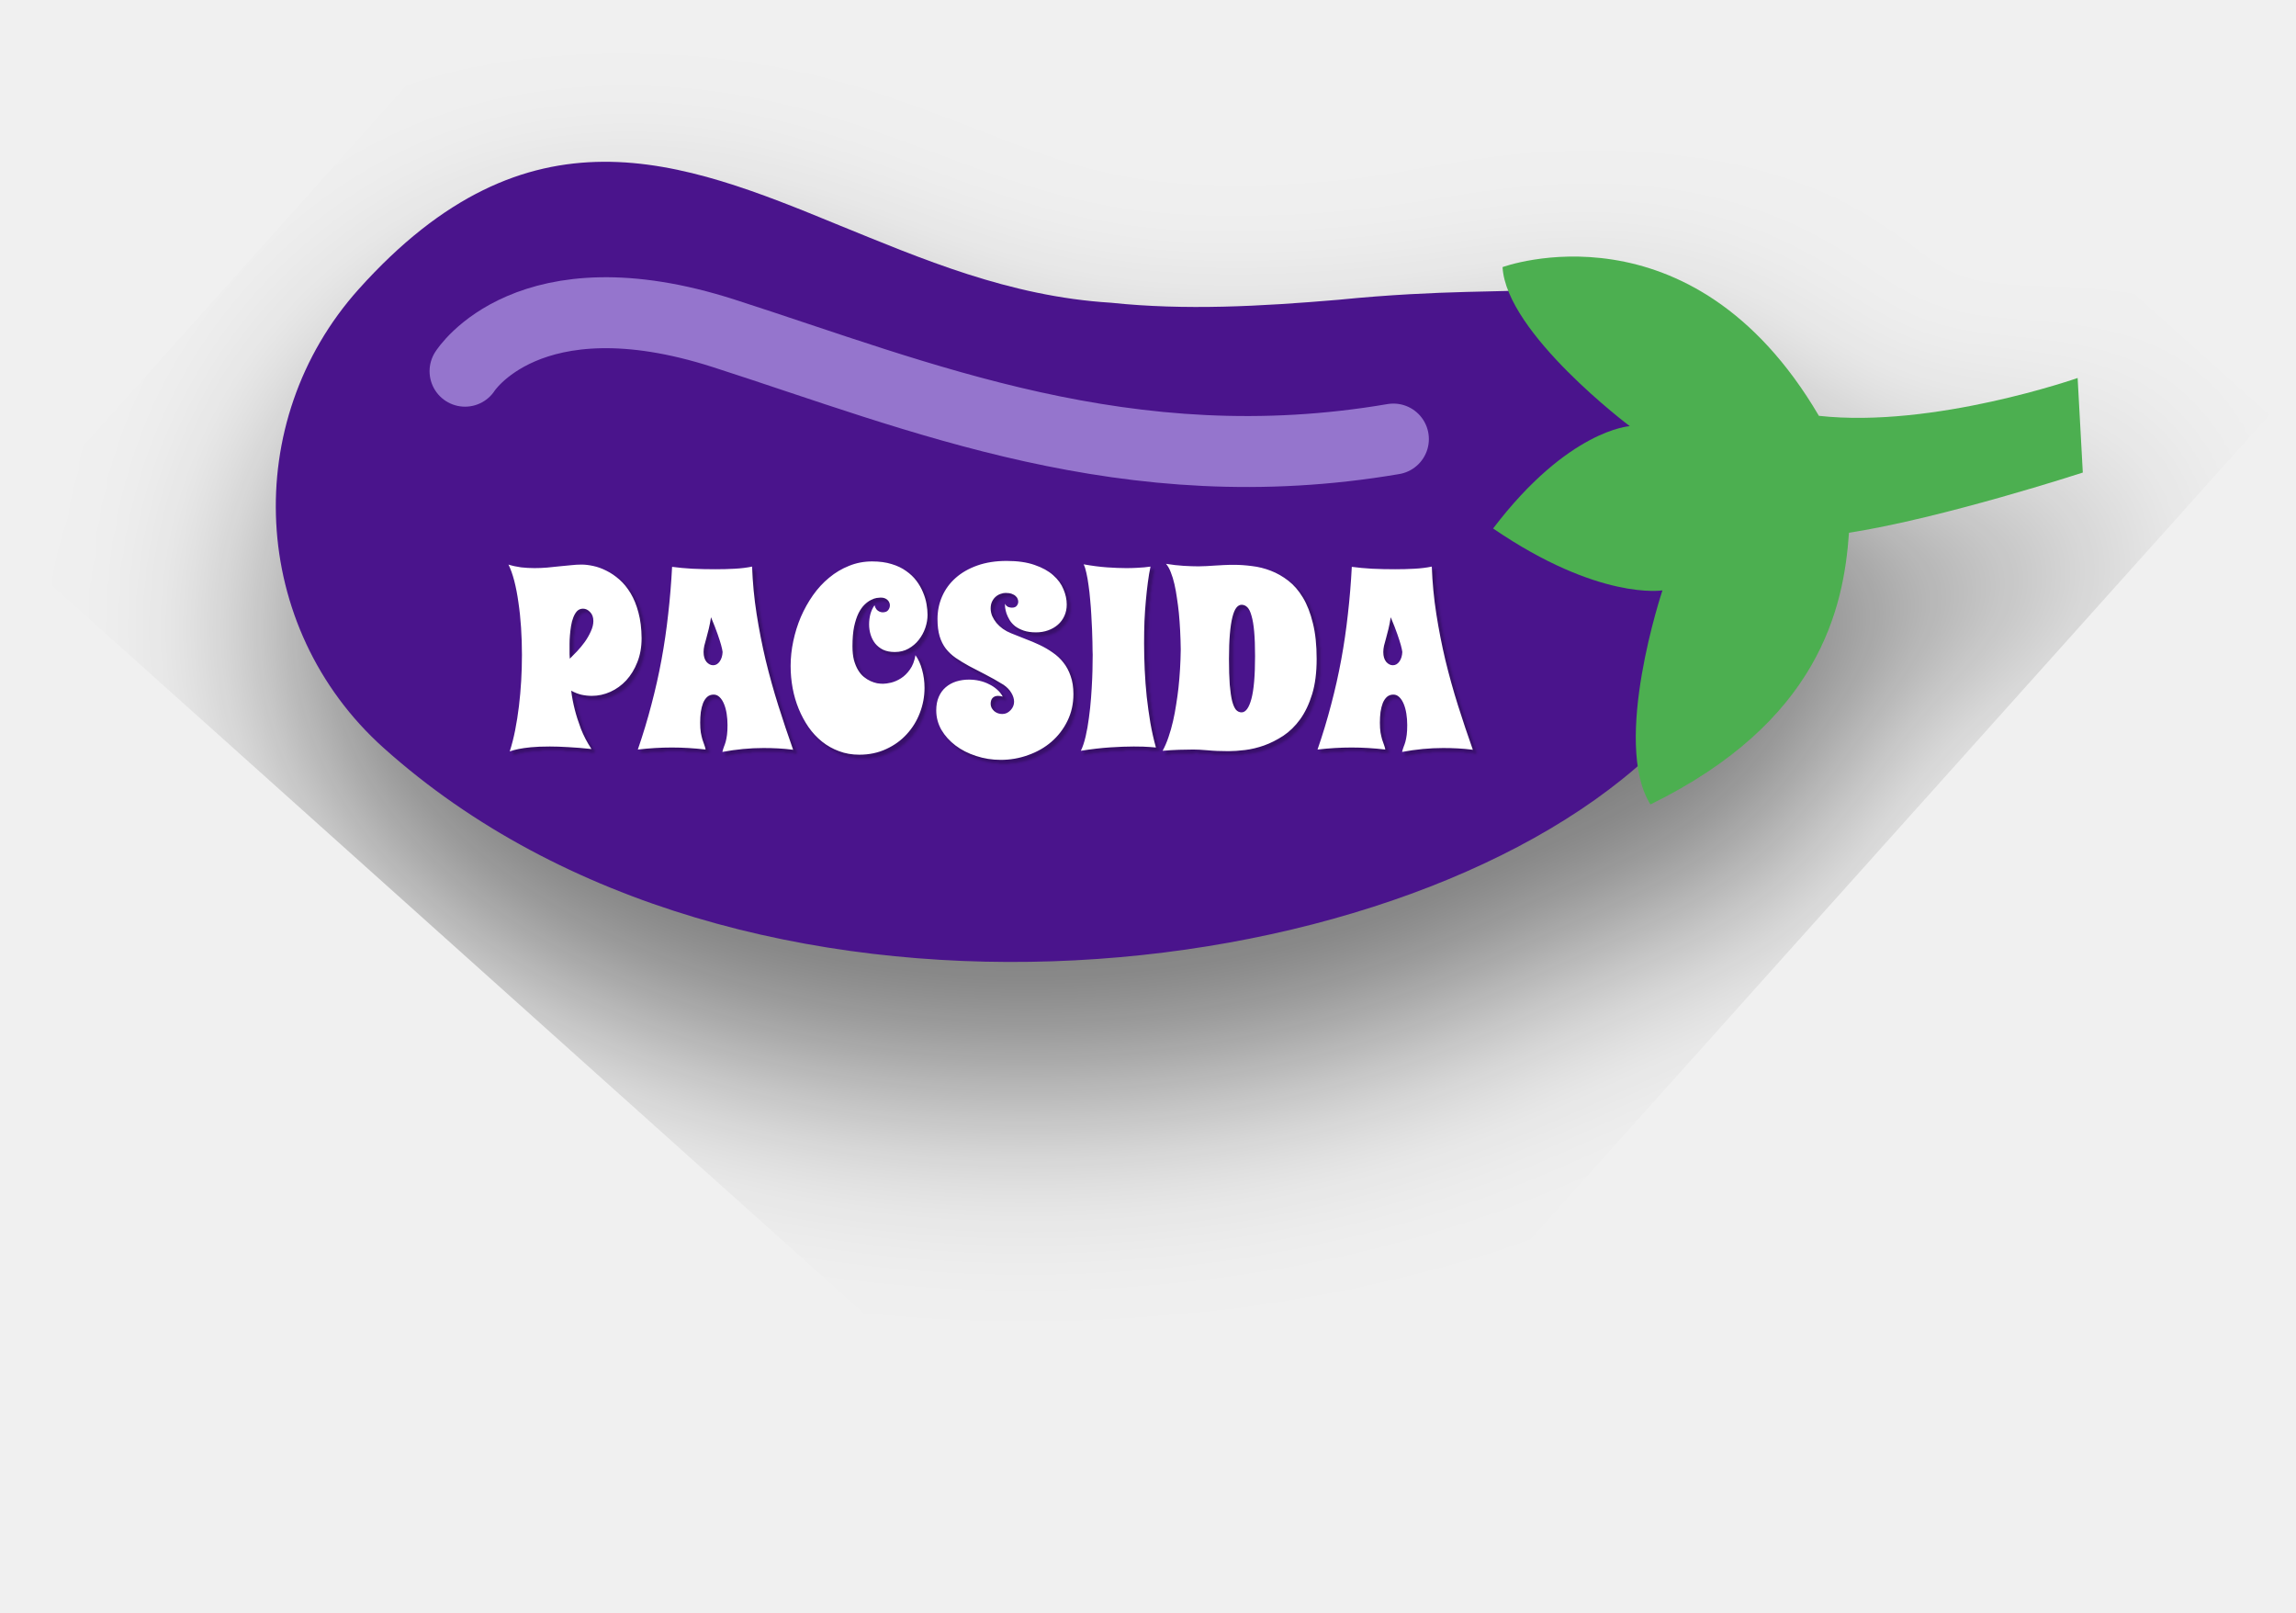
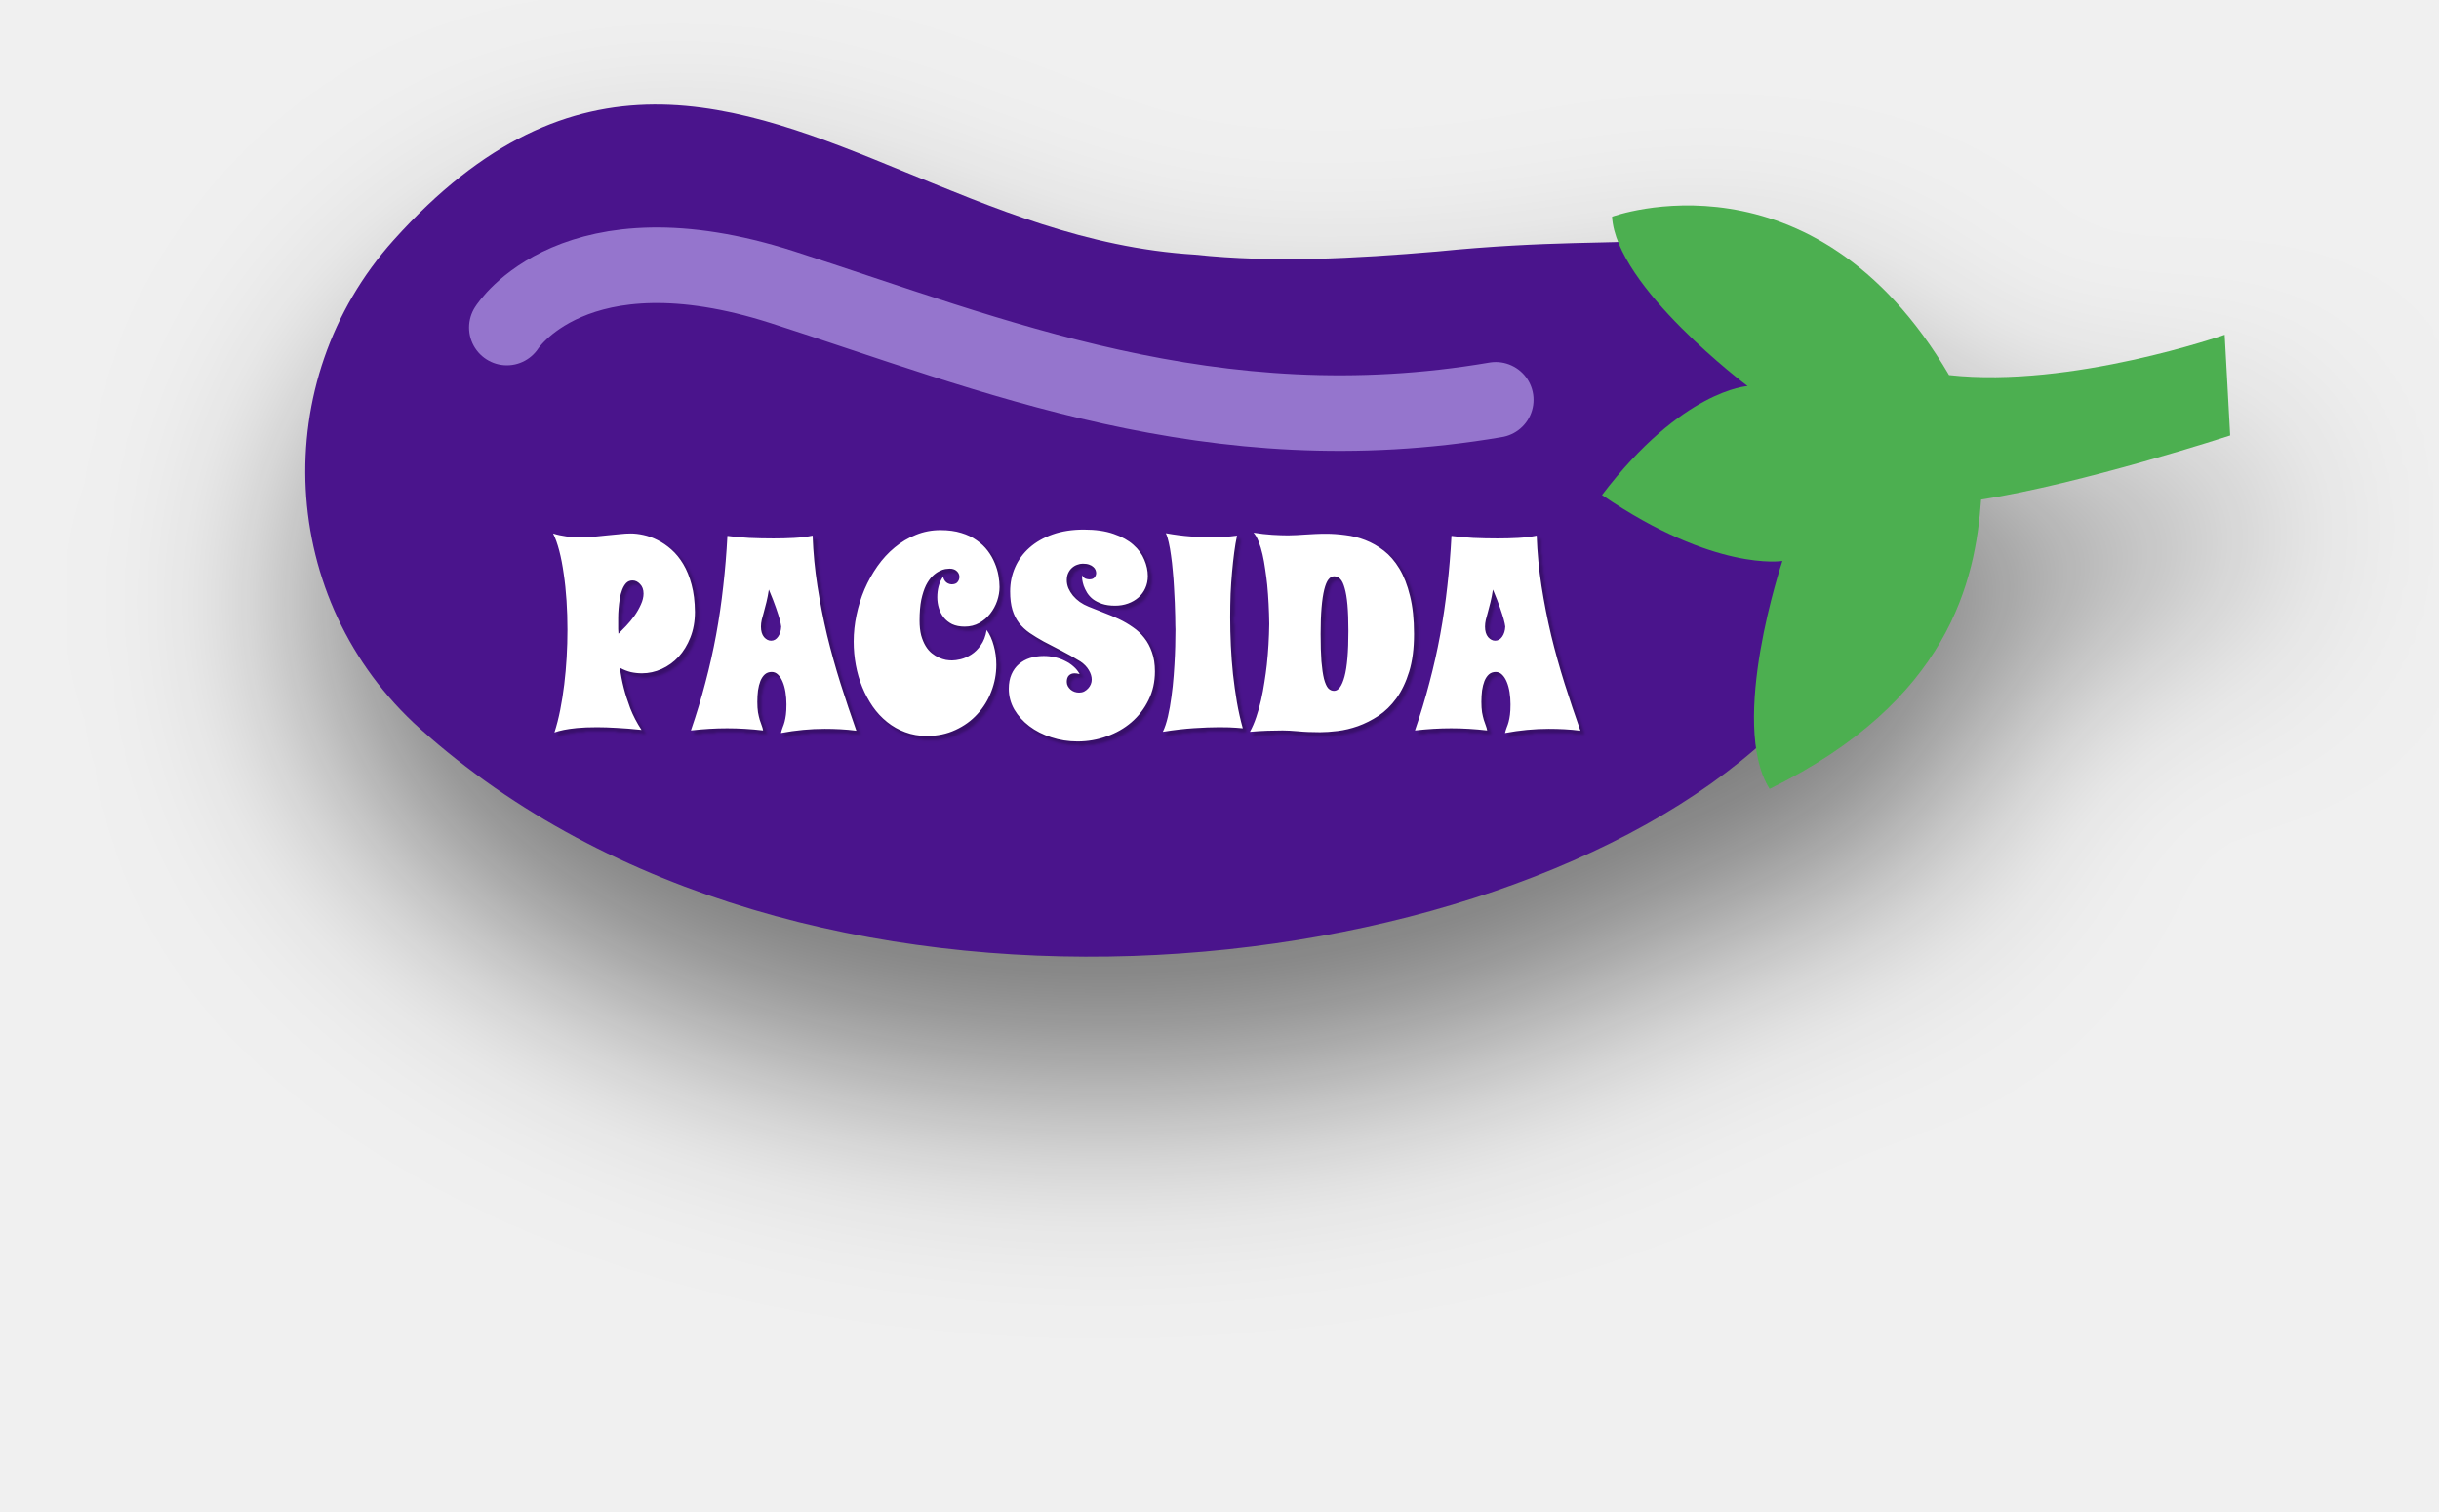
- <svg xmlns="http://www.w3.org/2000/svg" width="712" height="500" viewBox="0 0 712 500" fill="none">
-   <g clip-path="url(#clip0_1_1259)" filter="url(#filter0_d_1_1259)">
-     <path d="M118.971 231.898C77.225 194.474 74.476 130.659 111.207 89.686C163.877 30.932 211.22 49.669 260.109 69.792C285.673 80.16 312.783 91.914 344.504 93.859C367.429 96.283 390.886 95.002 415.037 92.948C447.211 89.721 468.59 90.76 473.681 89.747C477.306 88.813 505.722 97.555 505.883 100.487C505.883 100.487 548.054 118.772 550.988 159.049C553.923 199.327 513.087 232.436 511.008 234.756C431.202 308.225 229.521 331 118.971 231.898Z" fill="#4A148C" />
-     <path d="M644.284 117.194L645.885 146.516C645.885 146.516 602.542 160.646 573.38 165.179C571.729 188.797 564.08 223.77 511.808 249.417C499.732 230.225 515.537 183.042 515.537 183.042C515.537 183.042 495.864 186.322 463.022 163.852C486.345 133.169 505.404 132.129 505.404 132.129C505.404 132.129 467.071 103.342 465.95 82.816C465.95 82.816 524.327 61.248 564.048 128.927C599.555 132.87 644.284 117.194 644.284 117.194Z" fill="#4CAF50" />
-     <path d="M144.209 115.088C144.209 115.088 163.826 83.872 224.444 103.355C285.062 122.837 349.785 150.183 432.099 136.131" stroke="#9575CD" stroke-width="22" stroke-miterlimit="10" stroke-linecap="round" />
-     <g filter="url(#filter1_d_1_1259)">
-       <path d="M198.965 197.859C198.965 200.62 198.523 203.107 197.637 205.32C196.778 207.508 195.632 209.383 194.2 210.945C192.768 212.482 191.127 213.667 189.278 214.5C187.429 215.333 185.515 215.75 183.536 215.75C182.442 215.75 181.361 215.633 180.294 215.398C179.226 215.138 178.171 214.721 177.13 214.148C177.364 216.076 177.742 218.055 178.262 220.086C178.705 221.831 179.33 223.784 180.137 225.945C180.971 228.081 182.064 230.177 183.419 232.234C180.762 231.948 178.367 231.753 176.231 231.648C174.122 231.518 172.208 231.453 170.489 231.453C168.171 231.453 166.218 231.531 164.63 231.687C163.067 231.844 161.791 232.026 160.801 232.234C159.656 232.469 158.744 232.716 158.067 232.977C158.718 230.971 159.278 228.784 159.747 226.414C160.215 224.044 160.606 221.57 160.919 218.992C161.231 216.414 161.465 213.784 161.622 211.102C161.778 208.393 161.856 205.711 161.856 203.055C161.856 200.164 161.765 197.339 161.583 194.578C161.4 191.792 161.127 189.187 160.762 186.766C160.424 184.318 159.994 182.091 159.473 180.086C158.952 178.081 158.353 176.401 157.676 175.047C158.926 175.437 160.228 175.724 161.583 175.906C162.963 176.062 164.356 176.141 165.762 176.141C167.038 176.141 168.314 176.089 169.59 175.984C170.893 175.854 172.169 175.724 173.419 175.594C174.669 175.464 175.88 175.346 177.051 175.242C178.223 175.112 179.317 175.047 180.333 175.047C181.426 175.047 182.637 175.19 183.965 175.477C185.32 175.763 186.687 176.258 188.067 176.961C189.447 177.638 190.788 178.549 192.09 179.695C193.393 180.841 194.551 182.26 195.567 183.953C196.583 185.646 197.39 187.638 197.989 189.93C198.614 192.221 198.939 194.865 198.965 197.859ZM176.7 204.227C177.351 203.602 178.093 202.846 178.926 201.961C179.786 201.049 180.593 200.073 181.348 199.031C182.103 197.964 182.728 196.87 183.223 195.75C183.744 194.63 184.005 193.562 184.005 192.547C184.005 191.375 183.666 190.451 182.989 189.773C182.338 189.07 181.609 188.719 180.801 188.719C180.072 188.719 179.46 188.966 178.965 189.461C178.497 189.956 178.106 190.607 177.794 191.414C177.481 192.195 177.247 193.081 177.09 194.07C176.934 195.034 176.817 195.997 176.739 196.961C176.661 197.898 176.622 198.784 176.622 199.617C176.622 200.424 176.622 201.062 176.622 201.531C176.622 201.974 176.622 202.417 176.622 202.859C176.622 203.302 176.648 203.758 176.7 204.227ZM245.958 232.469C244.343 232.26 242.781 232.117 241.27 232.039C239.786 231.961 238.275 231.922 236.739 231.922C232.598 231.922 228.353 232.326 224.005 233.133C224.161 232.508 224.33 231.961 224.512 231.492C224.721 230.997 224.903 230.464 225.059 229.891C225.215 229.292 225.346 228.602 225.45 227.82C225.554 227.039 225.606 226.036 225.606 224.812C225.606 223.562 225.515 222.378 225.333 221.258C225.15 220.112 224.877 219.109 224.512 218.25C224.148 217.365 223.692 216.661 223.145 216.141C222.624 215.62 222.012 215.359 221.309 215.359C220.528 215.359 219.864 215.594 219.317 216.062C218.796 216.531 218.367 217.169 218.028 217.977C217.715 218.784 217.481 219.708 217.325 220.75C217.195 221.792 217.13 222.898 217.13 224.07C217.13 225.242 217.195 226.258 217.325 227.117C217.481 227.951 217.65 228.68 217.833 229.305C218.041 229.93 218.236 230.49 218.419 230.984C218.601 231.453 218.731 231.922 218.809 232.391C217.012 232.182 215.242 232.026 213.497 231.922C211.778 231.818 210.059 231.766 208.34 231.766C206.622 231.766 204.89 231.818 203.145 231.922C201.426 232.026 199.643 232.182 197.794 232.391C199.408 227.703 200.814 223.055 202.012 218.445C203.236 213.836 204.278 209.201 205.137 204.539C205.997 199.878 206.687 195.164 207.208 190.398C207.755 185.633 208.158 180.75 208.419 175.75C210.346 176.01 212.455 176.206 214.747 176.336C217.064 176.44 219.434 176.492 221.856 176.492C223.913 176.492 225.906 176.44 227.833 176.336C229.786 176.232 231.583 176.01 233.223 175.672C233.406 180.646 233.874 185.542 234.63 190.359C235.385 195.177 236.322 199.956 237.442 204.695C238.588 209.409 239.89 214.083 241.348 218.719C242.807 223.328 244.343 227.911 245.958 232.469ZM224.083 202.156C224.031 201.661 223.874 200.932 223.614 199.969C223.38 199.135 223.028 198.042 222.559 196.687C222.09 195.307 221.4 193.536 220.489 191.375C220.281 192.729 220.046 193.94 219.786 195.008C219.525 196.049 219.278 197 219.044 197.859C218.809 198.693 218.601 199.461 218.419 200.164C218.262 200.867 218.184 201.531 218.184 202.156C218.184 203.458 218.484 204.474 219.083 205.203C219.708 205.906 220.398 206.258 221.153 206.258C221.96 206.258 222.637 205.867 223.184 205.086C223.731 204.305 224.031 203.328 224.083 202.156ZM287.637 190.633C287.637 191.961 287.403 193.315 286.934 194.695C286.465 196.049 285.788 197.286 284.903 198.406C284.044 199.5 282.989 200.398 281.739 201.102C280.489 201.805 279.07 202.156 277.481 202.156C276.075 202.156 274.864 201.922 273.848 201.453C272.859 200.958 272.038 200.307 271.387 199.5C270.762 198.693 270.294 197.781 269.981 196.766C269.669 195.75 269.512 194.695 269.512 193.602C269.512 192.508 269.643 191.453 269.903 190.437C270.189 189.396 270.619 188.471 271.192 187.664C271.348 188.211 271.557 188.641 271.817 188.953C272.077 189.24 272.351 189.448 272.637 189.578C272.95 189.734 273.288 189.826 273.653 189.852C274.486 189.852 275.072 189.63 275.411 189.187C275.775 188.745 275.958 188.237 275.958 187.664C275.958 187.404 275.906 187.143 275.801 186.883C275.697 186.596 275.528 186.336 275.294 186.102C275.085 185.867 274.799 185.672 274.434 185.516C274.07 185.359 273.627 185.281 273.106 185.281C272.82 185.281 272.403 185.32 271.856 185.398C271.335 185.477 270.749 185.685 270.098 186.023C269.447 186.336 268.783 186.818 268.106 187.469C267.429 188.12 266.804 189.005 266.231 190.125C265.684 191.245 265.228 192.638 264.864 194.305C264.525 195.971 264.356 198.003 264.356 200.398C264.356 202.039 264.512 203.471 264.825 204.695C265.163 205.893 265.593 206.922 266.114 207.781C266.635 208.641 267.234 209.344 267.911 209.891C268.588 210.437 269.278 210.867 269.981 211.18C270.684 211.492 271.361 211.714 272.012 211.844C272.689 211.948 273.288 212 273.809 212C274.486 212 275.333 211.883 276.348 211.648C277.39 211.388 278.419 210.932 279.434 210.281C280.45 209.63 281.361 208.732 282.169 207.586C283.002 206.44 283.575 204.956 283.887 203.133C284.799 204.409 285.489 205.932 285.958 207.703C286.452 209.474 286.7 211.336 286.7 213.289C286.7 215.945 286.218 218.523 285.255 221.023C284.317 223.497 282.963 225.698 281.192 227.625C279.447 229.552 277.325 231.089 274.825 232.234C272.325 233.406 269.538 233.992 266.465 233.992C264.2 233.992 262.103 233.628 260.176 232.898C258.249 232.195 256.492 231.206 254.903 229.93C253.314 228.654 251.921 227.156 250.723 225.437C249.525 223.693 248.51 221.805 247.676 219.773C246.843 217.742 246.218 215.607 245.801 213.367C245.385 211.102 245.176 208.81 245.176 206.492C245.176 203.94 245.45 201.375 245.997 198.797C246.544 196.193 247.325 193.693 248.34 191.297C249.382 188.901 250.632 186.661 252.09 184.578C253.575 182.469 255.255 180.646 257.13 179.109C259.005 177.547 261.062 176.323 263.301 175.437C265.541 174.526 267.924 174.07 270.45 174.07C272.742 174.07 274.76 174.344 276.505 174.891C278.249 175.411 279.747 176.128 280.997 177.039C282.273 177.924 283.34 178.94 284.2 180.086C285.059 181.232 285.736 182.417 286.231 183.641C286.752 184.865 287.117 186.089 287.325 187.312C287.533 188.51 287.637 189.617 287.637 190.633ZM330.801 187.43C330.801 188.732 330.554 189.917 330.059 190.984C329.59 192.026 328.926 192.924 328.067 193.68C327.208 194.435 326.192 195.021 325.02 195.437C323.874 195.854 322.624 196.062 321.27 196.062C319.786 196.062 318.51 195.88 317.442 195.516C316.4 195.151 315.515 194.695 314.786 194.148C314.083 193.576 313.523 192.951 313.106 192.273C312.689 191.57 312.364 190.893 312.13 190.242C311.921 189.591 311.778 188.992 311.7 188.445C311.648 187.898 311.622 187.482 311.622 187.195C311.934 187.716 312.299 188.055 312.715 188.211C313.132 188.341 313.484 188.406 313.77 188.406C314.499 188.406 315.007 188.211 315.294 187.82C315.606 187.43 315.762 187.013 315.762 186.57C315.762 186.284 315.697 185.984 315.567 185.672C315.463 185.359 315.255 185.073 314.942 184.812C314.656 184.526 314.252 184.292 313.731 184.109C313.236 183.927 312.611 183.836 311.856 183.836C311.335 183.836 310.801 183.94 310.255 184.148C309.708 184.331 309.2 184.63 308.731 185.047C308.288 185.437 307.924 185.932 307.637 186.531C307.351 187.13 307.208 187.833 307.208 188.641C307.208 189.422 307.364 190.203 307.676 190.984C308.015 191.74 308.458 192.456 309.005 193.133C309.577 193.81 310.242 194.422 310.997 194.969C311.778 195.516 312.624 195.971 313.536 196.336C314.968 196.935 316.439 197.521 317.95 198.094C319.486 198.667 320.971 199.292 322.403 199.969C323.835 200.646 325.176 201.427 326.426 202.312C327.702 203.172 328.809 204.201 329.747 205.398C330.71 206.596 331.465 208.003 332.012 209.617C332.585 211.206 332.872 213.068 332.872 215.203C332.872 218.25 332.247 221.036 330.997 223.562C329.773 226.062 328.119 228.211 326.036 230.008C323.978 231.779 321.583 233.146 318.848 234.109C316.14 235.099 313.301 235.594 310.333 235.594C307.65 235.594 305.098 235.19 302.676 234.383C300.255 233.602 298.132 232.521 296.309 231.141C294.486 229.76 293.028 228.146 291.934 226.297C290.867 224.422 290.333 222.404 290.333 220.242C290.333 218.654 290.593 217.26 291.114 216.062C291.635 214.865 292.351 213.875 293.262 213.094C294.2 212.286 295.281 211.687 296.505 211.297C297.755 210.906 299.083 210.711 300.489 210.711C301.583 210.711 302.65 210.828 303.692 211.062C304.76 211.297 305.749 211.648 306.661 212.117C307.598 212.56 308.432 213.107 309.161 213.758C309.916 214.409 310.515 215.151 310.958 215.984C310.411 215.828 309.929 215.75 309.512 215.75C308.809 215.75 308.249 215.958 307.833 216.375C307.416 216.792 307.208 217.417 307.208 218.25C307.208 218.693 307.312 219.109 307.52 219.5C307.728 219.865 307.989 220.19 308.301 220.477C308.64 220.763 309.018 220.984 309.434 221.141C309.877 221.297 310.333 221.375 310.801 221.375C311.322 221.375 311.804 221.271 312.247 221.062C312.689 220.828 313.08 220.529 313.419 220.164C313.757 219.799 314.018 219.396 314.2 218.953C314.382 218.51 314.473 218.055 314.473 217.586C314.473 216.674 314.187 215.75 313.614 214.812C313.067 213.875 312.26 213.042 311.192 212.312C309.161 211.062 307.247 209.982 305.45 209.07C303.653 208.159 301.999 207.299 300.489 206.492C298.978 205.659 297.611 204.826 296.387 203.992C295.189 203.159 294.161 202.195 293.301 201.102C292.468 200.008 291.83 198.732 291.387 197.273C290.945 195.789 290.723 194.005 290.723 191.922C290.723 189.422 291.205 187.078 292.169 184.891C293.132 182.703 294.525 180.802 296.348 179.187C298.197 177.547 300.45 176.258 303.106 175.32C305.762 174.383 308.783 173.914 312.169 173.914C315.58 173.914 318.471 174.331 320.84 175.164C323.21 175.971 325.124 177.026 326.583 178.328C328.067 179.63 329.135 181.089 329.786 182.703C330.463 184.292 330.801 185.867 330.801 187.43ZM358.458 231.766C357.911 231.714 357.299 231.661 356.622 231.609C356.023 231.557 355.307 231.518 354.473 231.492C353.64 231.466 352.676 231.453 351.583 231.453C349.473 231.453 347.025 231.544 344.239 231.727C341.452 231.909 338.432 232.26 335.176 232.781C335.749 231.609 336.244 230.125 336.661 228.328C337.077 226.531 337.416 224.617 337.676 222.586C337.963 220.529 338.184 218.445 338.34 216.336C338.497 214.227 338.614 212.26 338.692 210.437C338.77 208.615 338.809 207.039 338.809 205.711C338.835 204.383 338.848 203.471 338.848 202.977C338.848 202.872 338.835 202.469 338.809 201.766C338.809 201.062 338.796 200.151 338.77 199.031C338.744 197.911 338.705 196.635 338.653 195.203C338.601 193.745 338.523 192.234 338.419 190.672C338.34 189.109 338.223 187.534 338.067 185.945C337.937 184.357 337.768 182.859 337.559 181.453C337.377 180.047 337.156 178.784 336.895 177.664C336.661 176.518 336.374 175.62 336.036 174.969C338.666 175.437 341.075 175.75 343.262 175.906C345.476 176.062 347.468 176.141 349.239 176.141C350.411 176.141 351.465 176.115 352.403 176.062C353.34 176.01 354.135 175.958 354.786 175.906C355.541 175.828 356.205 175.75 356.778 175.672C356.465 177.13 356.192 178.758 355.958 180.555C355.723 182.326 355.515 184.227 355.333 186.258C355.15 188.263 355.007 190.372 354.903 192.586C354.825 194.799 354.786 197.078 354.786 199.422C354.786 202.13 354.851 204.891 354.981 207.703C355.111 210.49 355.32 213.263 355.606 216.023C355.919 218.784 356.296 221.492 356.739 224.148C357.208 226.805 357.781 229.344 358.458 231.766ZM408.301 204.305C408.301 208.549 407.833 212.195 406.895 215.242C405.958 218.289 404.721 220.88 403.184 223.016C401.648 225.125 399.903 226.831 397.95 228.133C395.997 229.409 394.005 230.411 391.973 231.141C389.968 231.844 388.002 232.312 386.075 232.547C384.148 232.781 382.442 232.898 380.958 232.898C378.432 232.898 376.27 232.807 374.473 232.625C372.702 232.469 371.231 232.391 370.059 232.391C368.731 232.391 367.26 232.417 365.645 232.469C364.031 232.521 362.325 232.625 360.528 232.781C361.231 231.505 361.843 230.086 362.364 228.523C362.911 226.935 363.38 225.281 363.77 223.562C364.161 221.844 364.486 220.112 364.747 218.367C365.033 216.596 365.268 214.891 365.45 213.25C365.867 209.396 366.101 205.437 366.153 201.375C366.101 197.339 365.906 193.549 365.567 190.008C365.411 188.497 365.215 186.987 364.981 185.477C364.773 183.94 364.512 182.495 364.2 181.141C363.887 179.76 363.51 178.523 363.067 177.43C362.65 176.336 362.156 175.464 361.583 174.812C363.51 175.125 365.333 175.333 367.051 175.437C368.796 175.542 370.333 175.594 371.661 175.594C372.52 175.594 373.353 175.568 374.161 175.516C374.968 175.464 375.801 175.411 376.661 175.359C377.52 175.307 378.432 175.255 379.395 175.203C380.385 175.151 381.492 175.125 382.715 175.125C384.486 175.125 386.348 175.255 388.301 175.516C390.281 175.75 392.208 176.232 394.083 176.961C395.984 177.69 397.794 178.719 399.512 180.047C401.231 181.375 402.742 183.12 404.044 185.281C405.346 187.443 406.374 190.086 407.13 193.211C407.911 196.31 408.301 200.008 408.301 204.305ZM389.2 203.445C389.2 200.398 389.109 197.859 388.926 195.828C388.744 193.797 388.471 192.169 388.106 190.945C387.768 189.695 387.338 188.81 386.817 188.289C386.296 187.768 385.697 187.508 385.02 187.508C384.421 187.508 383.874 187.82 383.38 188.445C382.911 189.044 382.507 190.021 382.169 191.375C381.83 192.729 381.57 194.474 381.387 196.609C381.205 198.719 381.114 201.284 381.114 204.305C381.114 207.482 381.192 210.138 381.348 212.273C381.531 214.383 381.778 216.076 382.09 217.352C382.429 218.628 382.833 219.539 383.301 220.086C383.796 220.607 384.369 220.867 385.02 220.867C386.296 220.867 387.312 219.474 388.067 216.687C388.822 213.901 389.2 209.487 389.2 203.445ZM456.739 232.469C455.124 232.26 453.562 232.117 452.051 232.039C450.567 231.961 449.057 231.922 447.52 231.922C443.38 231.922 439.135 232.326 434.786 233.133C434.942 232.508 435.111 231.961 435.294 231.492C435.502 230.997 435.684 230.464 435.84 229.891C435.997 229.292 436.127 228.602 436.231 227.82C436.335 227.039 436.387 226.036 436.387 224.812C436.387 223.562 436.296 222.378 436.114 221.258C435.932 220.112 435.658 219.109 435.294 218.25C434.929 217.365 434.473 216.661 433.926 216.141C433.406 215.62 432.794 215.359 432.09 215.359C431.309 215.359 430.645 215.594 430.098 216.062C429.577 216.531 429.148 217.169 428.809 217.977C428.497 218.784 428.262 219.708 428.106 220.75C427.976 221.792 427.911 222.898 427.911 224.07C427.911 225.242 427.976 226.258 428.106 227.117C428.262 227.951 428.432 228.68 428.614 229.305C428.822 229.93 429.018 230.49 429.2 230.984C429.382 231.453 429.512 231.922 429.59 232.391C427.794 232.182 426.023 232.026 424.278 231.922C422.559 231.818 420.84 231.766 419.122 231.766C417.403 231.766 415.671 231.818 413.926 231.922C412.208 232.026 410.424 232.182 408.575 232.391C410.189 227.703 411.596 223.055 412.794 218.445C414.018 213.836 415.059 209.201 415.919 204.539C416.778 199.878 417.468 195.164 417.989 190.398C418.536 185.633 418.939 180.75 419.2 175.75C421.127 176.01 423.236 176.206 425.528 176.336C427.846 176.44 430.215 176.492 432.637 176.492C434.695 176.492 436.687 176.44 438.614 176.336C440.567 176.232 442.364 176.01 444.005 175.672C444.187 180.646 444.656 185.542 445.411 190.359C446.166 195.177 447.103 199.956 448.223 204.695C449.369 209.409 450.671 214.083 452.13 218.719C453.588 223.328 455.124 227.911 456.739 232.469ZM434.864 202.156C434.812 201.661 434.656 200.932 434.395 199.969C434.161 199.135 433.809 198.042 433.34 196.687C432.872 195.307 432.182 193.536 431.27 191.375C431.062 192.729 430.827 193.94 430.567 195.008C430.307 196.049 430.059 197 429.825 197.859C429.59 198.693 429.382 199.461 429.2 200.164C429.044 200.867 428.965 201.531 428.965 202.156C428.965 203.458 429.265 204.474 429.864 205.203C430.489 205.906 431.179 206.258 431.934 206.258C432.741 206.258 433.419 205.867 433.965 205.086C434.512 204.305 434.812 203.328 434.864 202.156Z" fill="white" />
+ <svg xmlns="http://www.w3.org/2000/svg" width="710" height="440" viewBox="0 0 710 440" fill="none">
+   <g clip-path="url(#clip0_28_8)">
+     <g filter="url(#filter0_d_28_8)">
+       <path d="M122.3 212.169C80.554 174.746 77.805 110.93 114.535 69.957C167.205 11.204 214.548 29.941 263.437 50.064C289.001 60.432 316.111 72.186 347.833 74.13C370.757 76.555 394.215 75.274 418.366 73.22C450.54 69.993 471.918 71.031 477.01 70.018C480.635 69.085 509.051 77.827 509.211 80.759C509.211 80.759 551.383 99.043 554.317 139.321C557.251 179.599 516.415 212.708 514.336 215.027C434.531 288.497 232.849 311.272 122.3 212.169Z" fill="#4A148C" />
+       <path d="M647.612 97.465L649.213 126.787C649.213 126.787 605.871 140.917 576.709 145.451C575.057 169.068 567.409 204.042 515.137 229.688C503.06 210.496 518.865 163.313 518.865 163.313C518.865 163.313 499.193 166.593 466.351 144.124C489.674 113.441 508.733 112.4 508.733 112.4C508.733 112.4 470.4 83.613 469.279 63.088C469.279 63.088 527.655 41.52 567.377 109.198C602.884 113.142 647.612 97.465 647.612 97.465Z" fill="#4CAF50" />
+       <path d="M147.537 95.359C147.537 95.359 167.155 64.144 227.773 83.626C288.39 103.109 353.114 130.455 435.428 116.403" stroke="#9575CD" stroke-width="22" stroke-miterlimit="10" stroke-linecap="round" />
+       <g filter="url(#filter1_d_28_8)">
+         <path d="M202.294 178.131C202.294 180.891 201.851 183.378 200.966 185.592C200.107 187.779 198.961 189.654 197.529 191.217C196.096 192.753 194.456 193.938 192.607 194.771C190.758 195.605 188.844 196.021 186.864 196.021C185.771 196.021 184.69 195.904 183.622 195.67C182.555 195.41 181.5 194.993 180.458 194.42C180.693 196.347 181.07 198.326 181.591 200.357C182.034 202.102 182.659 204.055 183.466 206.217C184.299 208.352 185.393 210.449 186.747 212.506C184.091 212.219 181.695 212.024 179.56 211.92C177.45 211.79 175.536 211.725 173.818 211.725C171.5 211.725 169.547 211.803 167.958 211.959C166.396 212.115 165.12 212.298 164.13 212.506C162.984 212.74 162.073 212.988 161.396 213.248C162.047 211.243 162.607 209.055 163.075 206.686C163.544 204.316 163.935 201.842 164.247 199.264C164.56 196.686 164.794 194.055 164.95 191.373C165.107 188.665 165.185 185.982 165.185 183.326C165.185 180.436 165.094 177.61 164.911 174.85C164.729 172.063 164.456 169.459 164.091 167.037C163.752 164.589 163.323 162.363 162.802 160.357C162.281 158.352 161.682 156.673 161.005 155.318C162.255 155.709 163.557 155.995 164.911 156.178C166.292 156.334 167.685 156.412 169.091 156.412C170.367 156.412 171.643 156.36 172.919 156.256C174.221 156.126 175.497 155.995 176.747 155.865C177.997 155.735 179.208 155.618 180.38 155.514C181.552 155.383 182.646 155.318 183.661 155.318C184.755 155.318 185.966 155.462 187.294 155.748C188.648 156.035 190.015 156.529 191.396 157.232C192.776 157.91 194.117 158.821 195.419 159.967C196.721 161.113 197.88 162.532 198.896 164.225C199.911 165.917 200.719 167.91 201.318 170.201C201.943 172.493 202.268 175.136 202.294 178.131ZM180.029 184.498C180.68 183.873 181.422 183.118 182.255 182.232C183.114 181.321 183.922 180.344 184.677 179.303C185.432 178.235 186.057 177.141 186.552 176.021C187.073 174.902 187.333 173.834 187.333 172.818C187.333 171.646 186.995 170.722 186.318 170.045C185.667 169.342 184.937 168.99 184.13 168.99C183.401 168.99 182.789 169.238 182.294 169.732C181.825 170.227 181.435 170.878 181.122 171.686C180.81 172.467 180.575 173.352 180.419 174.342C180.263 175.305 180.146 176.269 180.068 177.232C179.989 178.17 179.95 179.055 179.95 179.889C179.95 180.696 179.95 181.334 179.95 181.803C179.95 182.245 179.95 182.688 179.95 183.131C179.95 183.574 179.976 184.029 180.029 184.498ZM249.286 212.74C247.672 212.532 246.109 212.389 244.599 212.311C243.114 212.232 241.604 212.193 240.068 212.193C235.927 212.193 231.682 212.597 227.333 213.404C227.489 212.779 227.659 212.232 227.841 211.764C228.049 211.269 228.232 210.735 228.388 210.162C228.544 209.563 228.674 208.873 228.779 208.092C228.883 207.311 228.935 206.308 228.935 205.084C228.935 203.834 228.844 202.649 228.661 201.529C228.479 200.383 228.206 199.381 227.841 198.521C227.476 197.636 227.021 196.933 226.474 196.412C225.953 195.891 225.341 195.631 224.638 195.631C223.857 195.631 223.193 195.865 222.646 196.334C222.125 196.803 221.695 197.441 221.357 198.248C221.044 199.055 220.81 199.98 220.654 201.021C220.523 202.063 220.458 203.17 220.458 204.342C220.458 205.514 220.523 206.529 220.654 207.389C220.81 208.222 220.979 208.951 221.161 209.576C221.37 210.201 221.565 210.761 221.747 211.256C221.93 211.725 222.06 212.193 222.138 212.662C220.341 212.454 218.57 212.298 216.825 212.193C215.107 212.089 213.388 212.037 211.669 212.037C209.95 212.037 208.219 212.089 206.474 212.193C204.755 212.298 202.971 212.454 201.122 212.662C202.737 207.975 204.143 203.326 205.341 198.717C206.565 194.107 207.607 189.472 208.466 184.811C209.325 180.149 210.015 175.436 210.536 170.67C211.083 165.904 211.487 161.021 211.747 156.021C213.674 156.282 215.784 156.477 218.075 156.607C220.393 156.712 222.763 156.764 225.185 156.764C227.242 156.764 229.234 156.712 231.161 156.607C233.114 156.503 234.911 156.282 236.552 155.943C236.734 160.917 237.203 165.813 237.958 170.631C238.713 175.449 239.651 180.227 240.771 184.967C241.917 189.68 243.219 194.355 244.677 198.99C246.135 203.6 247.672 208.183 249.286 212.74ZM227.411 182.428C227.359 181.933 227.203 181.204 226.943 180.24C226.708 179.407 226.357 178.313 225.888 176.959C225.419 175.579 224.729 173.808 223.818 171.646C223.609 173.001 223.375 174.212 223.114 175.279C222.854 176.321 222.607 177.271 222.372 178.131C222.138 178.964 221.93 179.732 221.747 180.436C221.591 181.139 221.513 181.803 221.513 182.428C221.513 183.73 221.812 184.745 222.411 185.475C223.036 186.178 223.726 186.529 224.482 186.529C225.289 186.529 225.966 186.139 226.513 185.357C227.06 184.576 227.359 183.6 227.411 182.428ZM290.966 170.904C290.966 172.232 290.732 173.587 290.263 174.967C289.794 176.321 289.117 177.558 288.232 178.678C287.372 179.771 286.318 180.67 285.068 181.373C283.818 182.076 282.398 182.428 280.81 182.428C279.404 182.428 278.193 182.193 277.177 181.725C276.187 181.23 275.367 180.579 274.716 179.771C274.091 178.964 273.622 178.053 273.31 177.037C272.997 176.021 272.841 174.967 272.841 173.873C272.841 172.779 272.971 171.725 273.232 170.709C273.518 169.667 273.948 168.743 274.521 167.936C274.677 168.482 274.885 168.912 275.146 169.225C275.406 169.511 275.68 169.719 275.966 169.85C276.279 170.006 276.617 170.097 276.982 170.123C277.815 170.123 278.401 169.902 278.739 169.459C279.104 169.016 279.286 168.508 279.286 167.936C279.286 167.675 279.234 167.415 279.13 167.154C279.026 166.868 278.857 166.607 278.622 166.373C278.414 166.139 278.127 165.943 277.763 165.787C277.398 165.631 276.956 165.553 276.435 165.553C276.148 165.553 275.732 165.592 275.185 165.67C274.664 165.748 274.078 165.956 273.427 166.295C272.776 166.607 272.112 167.089 271.435 167.74C270.758 168.391 270.133 169.277 269.56 170.396C269.013 171.516 268.557 172.91 268.193 174.576C267.854 176.243 267.685 178.274 267.685 180.67C267.685 182.311 267.841 183.743 268.154 184.967C268.492 186.165 268.922 187.193 269.443 188.053C269.963 188.912 270.562 189.615 271.239 190.162C271.917 190.709 272.607 191.139 273.31 191.451C274.013 191.764 274.69 191.985 275.341 192.115C276.018 192.219 276.617 192.271 277.138 192.271C277.815 192.271 278.661 192.154 279.677 191.92C280.719 191.66 281.747 191.204 282.763 190.553C283.779 189.902 284.69 189.003 285.497 187.857C286.331 186.712 286.904 185.227 287.216 183.404C288.127 184.68 288.818 186.204 289.286 187.975C289.781 189.745 290.029 191.607 290.029 193.561C290.029 196.217 289.547 198.795 288.583 201.295C287.646 203.769 286.292 205.969 284.521 207.896C282.776 209.824 280.654 211.36 278.154 212.506C275.654 213.678 272.867 214.264 269.794 214.264C267.529 214.264 265.432 213.899 263.505 213.17C261.578 212.467 259.82 211.477 258.232 210.201C256.643 208.925 255.25 207.428 254.052 205.709C252.854 203.964 251.838 202.076 251.005 200.045C250.172 198.014 249.547 195.878 249.13 193.639C248.713 191.373 248.505 189.081 248.505 186.764C248.505 184.212 248.779 181.646 249.325 179.068C249.872 176.464 250.654 173.964 251.669 171.568C252.711 169.173 253.961 166.933 255.419 164.85C256.904 162.74 258.583 160.917 260.458 159.381C262.333 157.818 264.39 156.594 266.63 155.709C268.87 154.798 271.252 154.342 273.779 154.342C276.07 154.342 278.088 154.615 279.833 155.162C281.578 155.683 283.075 156.399 284.325 157.311C285.601 158.196 286.669 159.212 287.529 160.357C288.388 161.503 289.065 162.688 289.56 163.912C290.081 165.136 290.445 166.36 290.654 167.584C290.862 168.782 290.966 169.889 290.966 170.904ZM334.13 167.701C334.13 169.003 333.883 170.188 333.388 171.256C332.919 172.298 332.255 173.196 331.396 173.951C330.536 174.706 329.521 175.292 328.349 175.709C327.203 176.126 325.953 176.334 324.599 176.334C323.114 176.334 321.838 176.152 320.771 175.787C319.729 175.423 318.844 174.967 318.114 174.42C317.411 173.847 316.851 173.222 316.435 172.545C316.018 171.842 315.693 171.165 315.458 170.514C315.25 169.863 315.107 169.264 315.029 168.717C314.976 168.17 314.95 167.753 314.95 167.467C315.263 167.988 315.627 168.326 316.044 168.482C316.461 168.613 316.812 168.678 317.099 168.678C317.828 168.678 318.336 168.482 318.622 168.092C318.935 167.701 319.091 167.285 319.091 166.842C319.091 166.555 319.026 166.256 318.896 165.943C318.792 165.631 318.583 165.344 318.271 165.084C317.984 164.798 317.581 164.563 317.06 164.381C316.565 164.199 315.94 164.107 315.185 164.107C314.664 164.107 314.13 164.212 313.583 164.42C313.036 164.602 312.529 164.902 312.06 165.318C311.617 165.709 311.252 166.204 310.966 166.803C310.68 167.402 310.536 168.105 310.536 168.912C310.536 169.693 310.693 170.475 311.005 171.256C311.344 172.011 311.786 172.727 312.333 173.404C312.906 174.081 313.57 174.693 314.325 175.24C315.107 175.787 315.953 176.243 316.864 176.607C318.297 177.206 319.768 177.792 321.279 178.365C322.815 178.938 324.299 179.563 325.732 180.24C327.164 180.917 328.505 181.699 329.755 182.584C331.031 183.443 332.138 184.472 333.075 185.67C334.039 186.868 334.794 188.274 335.341 189.889C335.914 191.477 336.2 193.339 336.2 195.475C336.2 198.521 335.575 201.308 334.325 203.834C333.101 206.334 331.448 208.482 329.364 210.279C327.307 212.05 324.911 213.417 322.177 214.381C319.469 215.37 316.63 215.865 313.661 215.865C310.979 215.865 308.427 215.462 306.005 214.654C303.583 213.873 301.461 212.792 299.638 211.412C297.815 210.032 296.357 208.417 295.263 206.568C294.195 204.693 293.661 202.675 293.661 200.514C293.661 198.925 293.922 197.532 294.443 196.334C294.963 195.136 295.68 194.146 296.591 193.365C297.529 192.558 298.609 191.959 299.833 191.568C301.083 191.178 302.411 190.982 303.818 190.982C304.911 190.982 305.979 191.1 307.021 191.334C308.088 191.568 309.078 191.92 309.989 192.389C310.927 192.831 311.76 193.378 312.489 194.029C313.245 194.68 313.844 195.423 314.286 196.256C313.739 196.1 313.258 196.021 312.841 196.021C312.138 196.021 311.578 196.23 311.161 196.646C310.745 197.063 310.536 197.688 310.536 198.521C310.536 198.964 310.64 199.381 310.849 199.771C311.057 200.136 311.318 200.462 311.63 200.748C311.969 201.035 312.346 201.256 312.763 201.412C313.206 201.568 313.661 201.646 314.13 201.646C314.651 201.646 315.133 201.542 315.575 201.334C316.018 201.1 316.409 200.8 316.747 200.436C317.086 200.071 317.346 199.667 317.529 199.225C317.711 198.782 317.802 198.326 317.802 197.857C317.802 196.946 317.515 196.021 316.943 195.084C316.396 194.146 315.588 193.313 314.521 192.584C312.489 191.334 310.575 190.253 308.779 189.342C306.982 188.43 305.328 187.571 303.818 186.764C302.307 185.93 300.94 185.097 299.716 184.264C298.518 183.43 297.489 182.467 296.63 181.373C295.797 180.279 295.159 179.003 294.716 177.545C294.273 176.061 294.052 174.277 294.052 172.193C294.052 169.693 294.534 167.35 295.497 165.162C296.461 162.975 297.854 161.074 299.677 159.459C301.526 157.818 303.779 156.529 306.435 155.592C309.091 154.654 312.112 154.186 315.497 154.186C318.909 154.186 321.799 154.602 324.169 155.436C326.539 156.243 328.453 157.298 329.911 158.6C331.396 159.902 332.463 161.36 333.114 162.975C333.792 164.563 334.13 166.139 334.13 167.701ZM361.786 212.037C361.239 211.985 360.627 211.933 359.95 211.881C359.351 211.829 358.635 211.79 357.802 211.764C356.969 211.738 356.005 211.725 354.911 211.725C352.802 211.725 350.354 211.816 347.568 211.998C344.781 212.18 341.76 212.532 338.505 213.053C339.078 211.881 339.573 210.396 339.989 208.6C340.406 206.803 340.745 204.889 341.005 202.857C341.292 200.8 341.513 198.717 341.669 196.607C341.825 194.498 341.943 192.532 342.021 190.709C342.099 188.886 342.138 187.311 342.138 185.982C342.164 184.654 342.177 183.743 342.177 183.248C342.177 183.144 342.164 182.74 342.138 182.037C342.138 181.334 342.125 180.423 342.099 179.303C342.073 178.183 342.034 176.907 341.982 175.475C341.93 174.016 341.851 172.506 341.747 170.943C341.669 169.381 341.552 167.805 341.396 166.217C341.265 164.628 341.096 163.131 340.888 161.725C340.706 160.318 340.484 159.055 340.224 157.936C339.989 156.79 339.703 155.891 339.364 155.24C341.995 155.709 344.404 156.021 346.591 156.178C348.805 156.334 350.797 156.412 352.568 156.412C353.739 156.412 354.794 156.386 355.732 156.334C356.669 156.282 357.463 156.23 358.114 156.178C358.87 156.1 359.534 156.021 360.107 155.943C359.794 157.402 359.521 159.029 359.286 160.826C359.052 162.597 358.844 164.498 358.661 166.529C358.479 168.535 358.336 170.644 358.232 172.857C358.154 175.071 358.114 177.35 358.114 179.693C358.114 182.402 358.18 185.162 358.31 187.975C358.44 190.761 358.648 193.535 358.935 196.295C359.247 199.055 359.625 201.764 360.068 204.42C360.536 207.076 361.109 209.615 361.786 212.037ZM411.63 184.576C411.63 188.821 411.161 192.467 410.224 195.514C409.286 198.561 408.049 201.152 406.513 203.287C404.976 205.396 403.232 207.102 401.279 208.404C399.325 209.68 397.333 210.683 395.302 211.412C393.297 212.115 391.331 212.584 389.404 212.818C387.476 213.053 385.771 213.17 384.286 213.17C381.76 213.17 379.599 213.079 377.802 212.896C376.031 212.74 374.56 212.662 373.388 212.662C372.06 212.662 370.588 212.688 368.974 212.74C367.359 212.792 365.654 212.896 363.857 213.053C364.56 211.777 365.172 210.357 365.693 208.795C366.239 207.206 366.708 205.553 367.099 203.834C367.489 202.115 367.815 200.383 368.075 198.639C368.362 196.868 368.596 195.162 368.779 193.521C369.195 189.667 369.43 185.709 369.482 181.646C369.43 177.61 369.234 173.821 368.896 170.279C368.739 168.769 368.544 167.258 368.31 165.748C368.101 164.212 367.841 162.766 367.529 161.412C367.216 160.032 366.838 158.795 366.396 157.701C365.979 156.607 365.484 155.735 364.911 155.084C366.838 155.396 368.661 155.605 370.38 155.709C372.125 155.813 373.661 155.865 374.989 155.865C375.849 155.865 376.682 155.839 377.489 155.787C378.297 155.735 379.13 155.683 379.989 155.631C380.849 155.579 381.76 155.527 382.724 155.475C383.713 155.423 384.82 155.396 386.044 155.396C387.815 155.396 389.677 155.527 391.63 155.787C393.609 156.021 395.536 156.503 397.411 157.232C399.312 157.962 401.122 158.99 402.841 160.318C404.56 161.646 406.07 163.391 407.372 165.553C408.674 167.714 409.703 170.357 410.458 173.482C411.239 176.581 411.63 180.279 411.63 184.576ZM392.529 183.717C392.529 180.67 392.437 178.131 392.255 176.1C392.073 174.068 391.799 172.441 391.435 171.217C391.096 169.967 390.667 169.081 390.146 168.561C389.625 168.04 389.026 167.779 388.349 167.779C387.75 167.779 387.203 168.092 386.708 168.717C386.239 169.316 385.836 170.292 385.497 171.646C385.159 173.001 384.898 174.745 384.716 176.881C384.534 178.99 384.443 181.555 384.443 184.576C384.443 187.753 384.521 190.41 384.677 192.545C384.859 194.654 385.107 196.347 385.419 197.623C385.758 198.899 386.161 199.811 386.63 200.357C387.125 200.878 387.698 201.139 388.349 201.139C389.625 201.139 390.64 199.745 391.396 196.959C392.151 194.173 392.529 189.758 392.529 183.717ZM460.068 212.74C458.453 212.532 456.89 212.389 455.38 212.311C453.896 212.232 452.385 212.193 450.849 212.193C446.708 212.193 442.463 212.597 438.114 213.404C438.271 212.779 438.44 212.232 438.622 211.764C438.831 211.269 439.013 210.735 439.169 210.162C439.325 209.563 439.456 208.873 439.56 208.092C439.664 207.311 439.716 206.308 439.716 205.084C439.716 203.834 439.625 202.649 439.443 201.529C439.26 200.383 438.987 199.381 438.622 198.521C438.258 197.636 437.802 196.933 437.255 196.412C436.734 195.891 436.122 195.631 435.419 195.631C434.638 195.631 433.974 195.865 433.427 196.334C432.906 196.803 432.476 197.441 432.138 198.248C431.825 199.055 431.591 199.98 431.435 201.021C431.305 202.063 431.239 203.17 431.239 204.342C431.239 205.514 431.305 206.529 431.435 207.389C431.591 208.222 431.76 208.951 431.943 209.576C432.151 210.201 432.346 210.761 432.529 211.256C432.711 211.725 432.841 212.193 432.919 212.662C431.122 212.454 429.351 212.298 427.607 212.193C425.888 212.089 424.169 212.037 422.45 212.037C420.732 212.037 419 212.089 417.255 212.193C415.536 212.298 413.752 212.454 411.904 212.662C413.518 207.975 414.924 203.326 416.122 198.717C417.346 194.107 418.388 189.472 419.247 184.811C420.107 180.149 420.797 175.436 421.318 170.67C421.864 165.904 422.268 161.021 422.529 156.021C424.456 156.282 426.565 156.477 428.857 156.607C431.174 156.712 433.544 156.764 435.966 156.764C438.023 156.764 440.015 156.712 441.943 156.607C443.896 156.503 445.693 156.282 447.333 155.943C447.515 160.917 447.984 165.813 448.739 170.631C449.495 175.449 450.432 180.227 451.552 184.967C452.698 189.68 454 194.355 455.458 198.99C456.917 203.6 458.453 208.183 460.068 212.74ZM438.193 182.428C438.14 181.933 437.984 181.204 437.724 180.24C437.489 179.407 437.138 178.313 436.669 176.959C436.2 175.579 435.51 173.808 434.599 171.646C434.39 173.001 434.156 174.212 433.896 175.279C433.635 176.321 433.388 177.271 433.154 178.131C432.919 178.964 432.711 179.732 432.529 180.436C432.372 181.139 432.294 181.803 432.294 182.428C432.294 183.73 432.594 184.745 433.193 185.475C433.818 186.178 434.508 186.529 435.263 186.529C436.07 186.529 436.747 186.139 437.294 185.357C437.841 184.576 438.14 183.6 438.193 182.428Z" fill="white" />
+       </g>
    </g>
  </g>
  <defs>
-     <filter id="filter0_d_1_1259" x="-58" y="-228" width="827.728" height="827.728" filterUnits="userSpaceOnUse" color-interpolation-filters="sRGB">
+     <filter id="filter0_d_28_8" x="-203" y="-396" width="1124.39" height="1124.39" filterUnits="userSpaceOnUse" color-interpolation-filters="sRGB">
      <feFlood flood-opacity="0" result="BackgroundImageFix" />
      <feColorMatrix in="SourceAlpha" type="matrix" values="0 0 0 0 0 0 0 0 0 0 0 0 0 0 0 0 0 0 127 0" result="hardAlpha" />
      <feOffset dx="4" dy="38" />
      <feGaussianBlur stdDeviation="31" />
      <feColorMatrix type="matrix" values="0 0 0 0 0 0 0 0 0 0 0 0 0 0 0 0 0 0 0.5 0" />
-       <feBlend mode="normal" in2="BackgroundImageFix" result="effect1_dropShadow_1_1259" />
-       <feBlend mode="normal" in="SourceGraphic" in2="effect1_dropShadow_1_1259" result="shape" />
+       <feBlend mode="normal" in2="BackgroundImageFix" result="effect1_dropShadow_28_8" />
+       <feBlend mode="normal" in="SourceGraphic" in2="effect1_dropShadow_28_8" result="shape" />
    </filter>
-     <filter id="filter1_d_1_1259" x="157.676" y="173.914" width="301.062" height="63.68" filterUnits="userSpaceOnUse" color-interpolation-filters="sRGB">
+     <filter id="filter1_d_28_8" x="161.005" y="154.186" width="301.063" height="63.68" filterUnits="userSpaceOnUse" color-interpolation-filters="sRGB">
      <feFlood flood-opacity="0" result="BackgroundImageFix" />
      <feColorMatrix in="SourceAlpha" type="matrix" values="0 0 0 0 0 0 0 0 0 0 0 0 0 0 0 0 0 0 127 0" result="hardAlpha" />
      <feOffset dx="1" dy="1" />
      <feGaussianBlur stdDeviation="0.5" />
      <feColorMatrix type="matrix" values="0 0 0 0 0 0 0 0 0 0 0 0 0 0 0 0 0 0 0.25 0" />
-       <feBlend mode="normal" in2="BackgroundImageFix" result="effect1_dropShadow_1_1259" />
-       <feBlend mode="normal" in="SourceGraphic" in2="effect1_dropShadow_1_1259" result="shape" />
+       <feBlend mode="normal" in2="BackgroundImageFix" result="effect1_dropShadow_28_8" />
+       <feBlend mode="normal" in="SourceGraphic" in2="effect1_dropShadow_28_8" result="shape" />
    </filter>
-     <clipPath id="clip0_1_1259">
-       <rect width="498.352" height="498.352" fill="white" transform="translate(332.653 -204) rotate(41.8748)" />
+     <clipPath id="clip0_28_8">
+       <rect width="710" height="440" fill="white" />
    </clipPath>
  </defs>
</svg>
